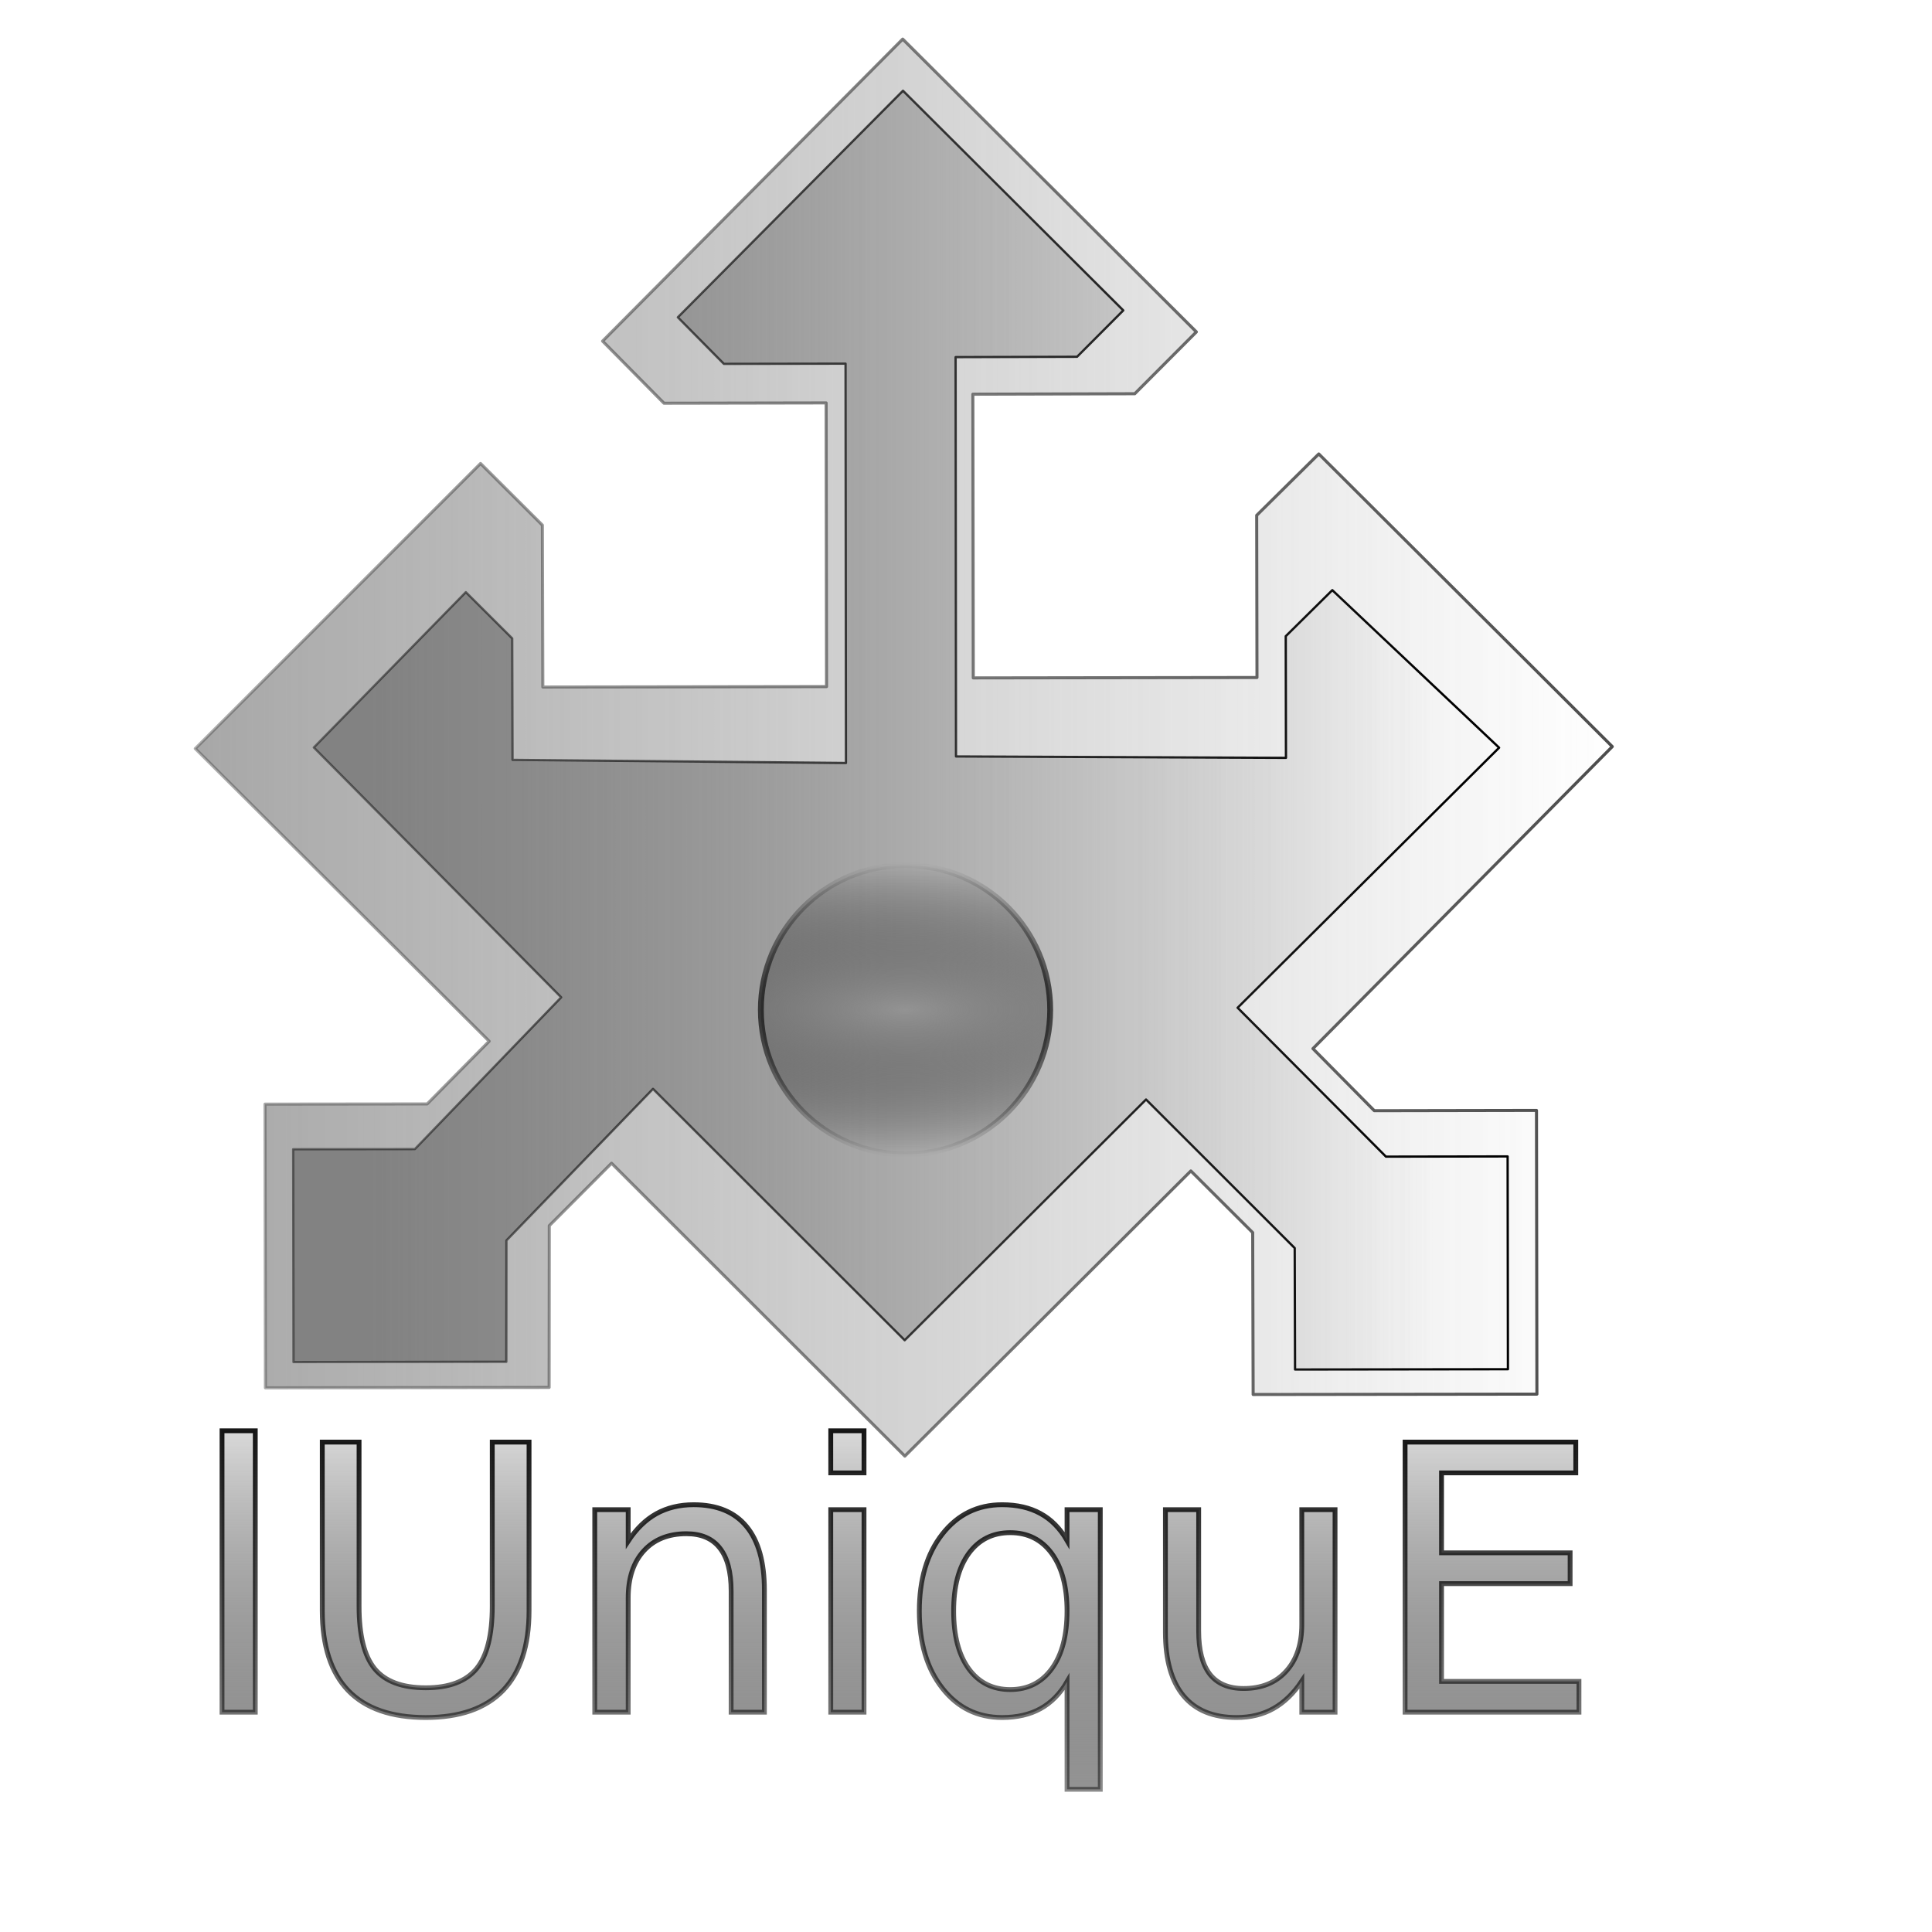
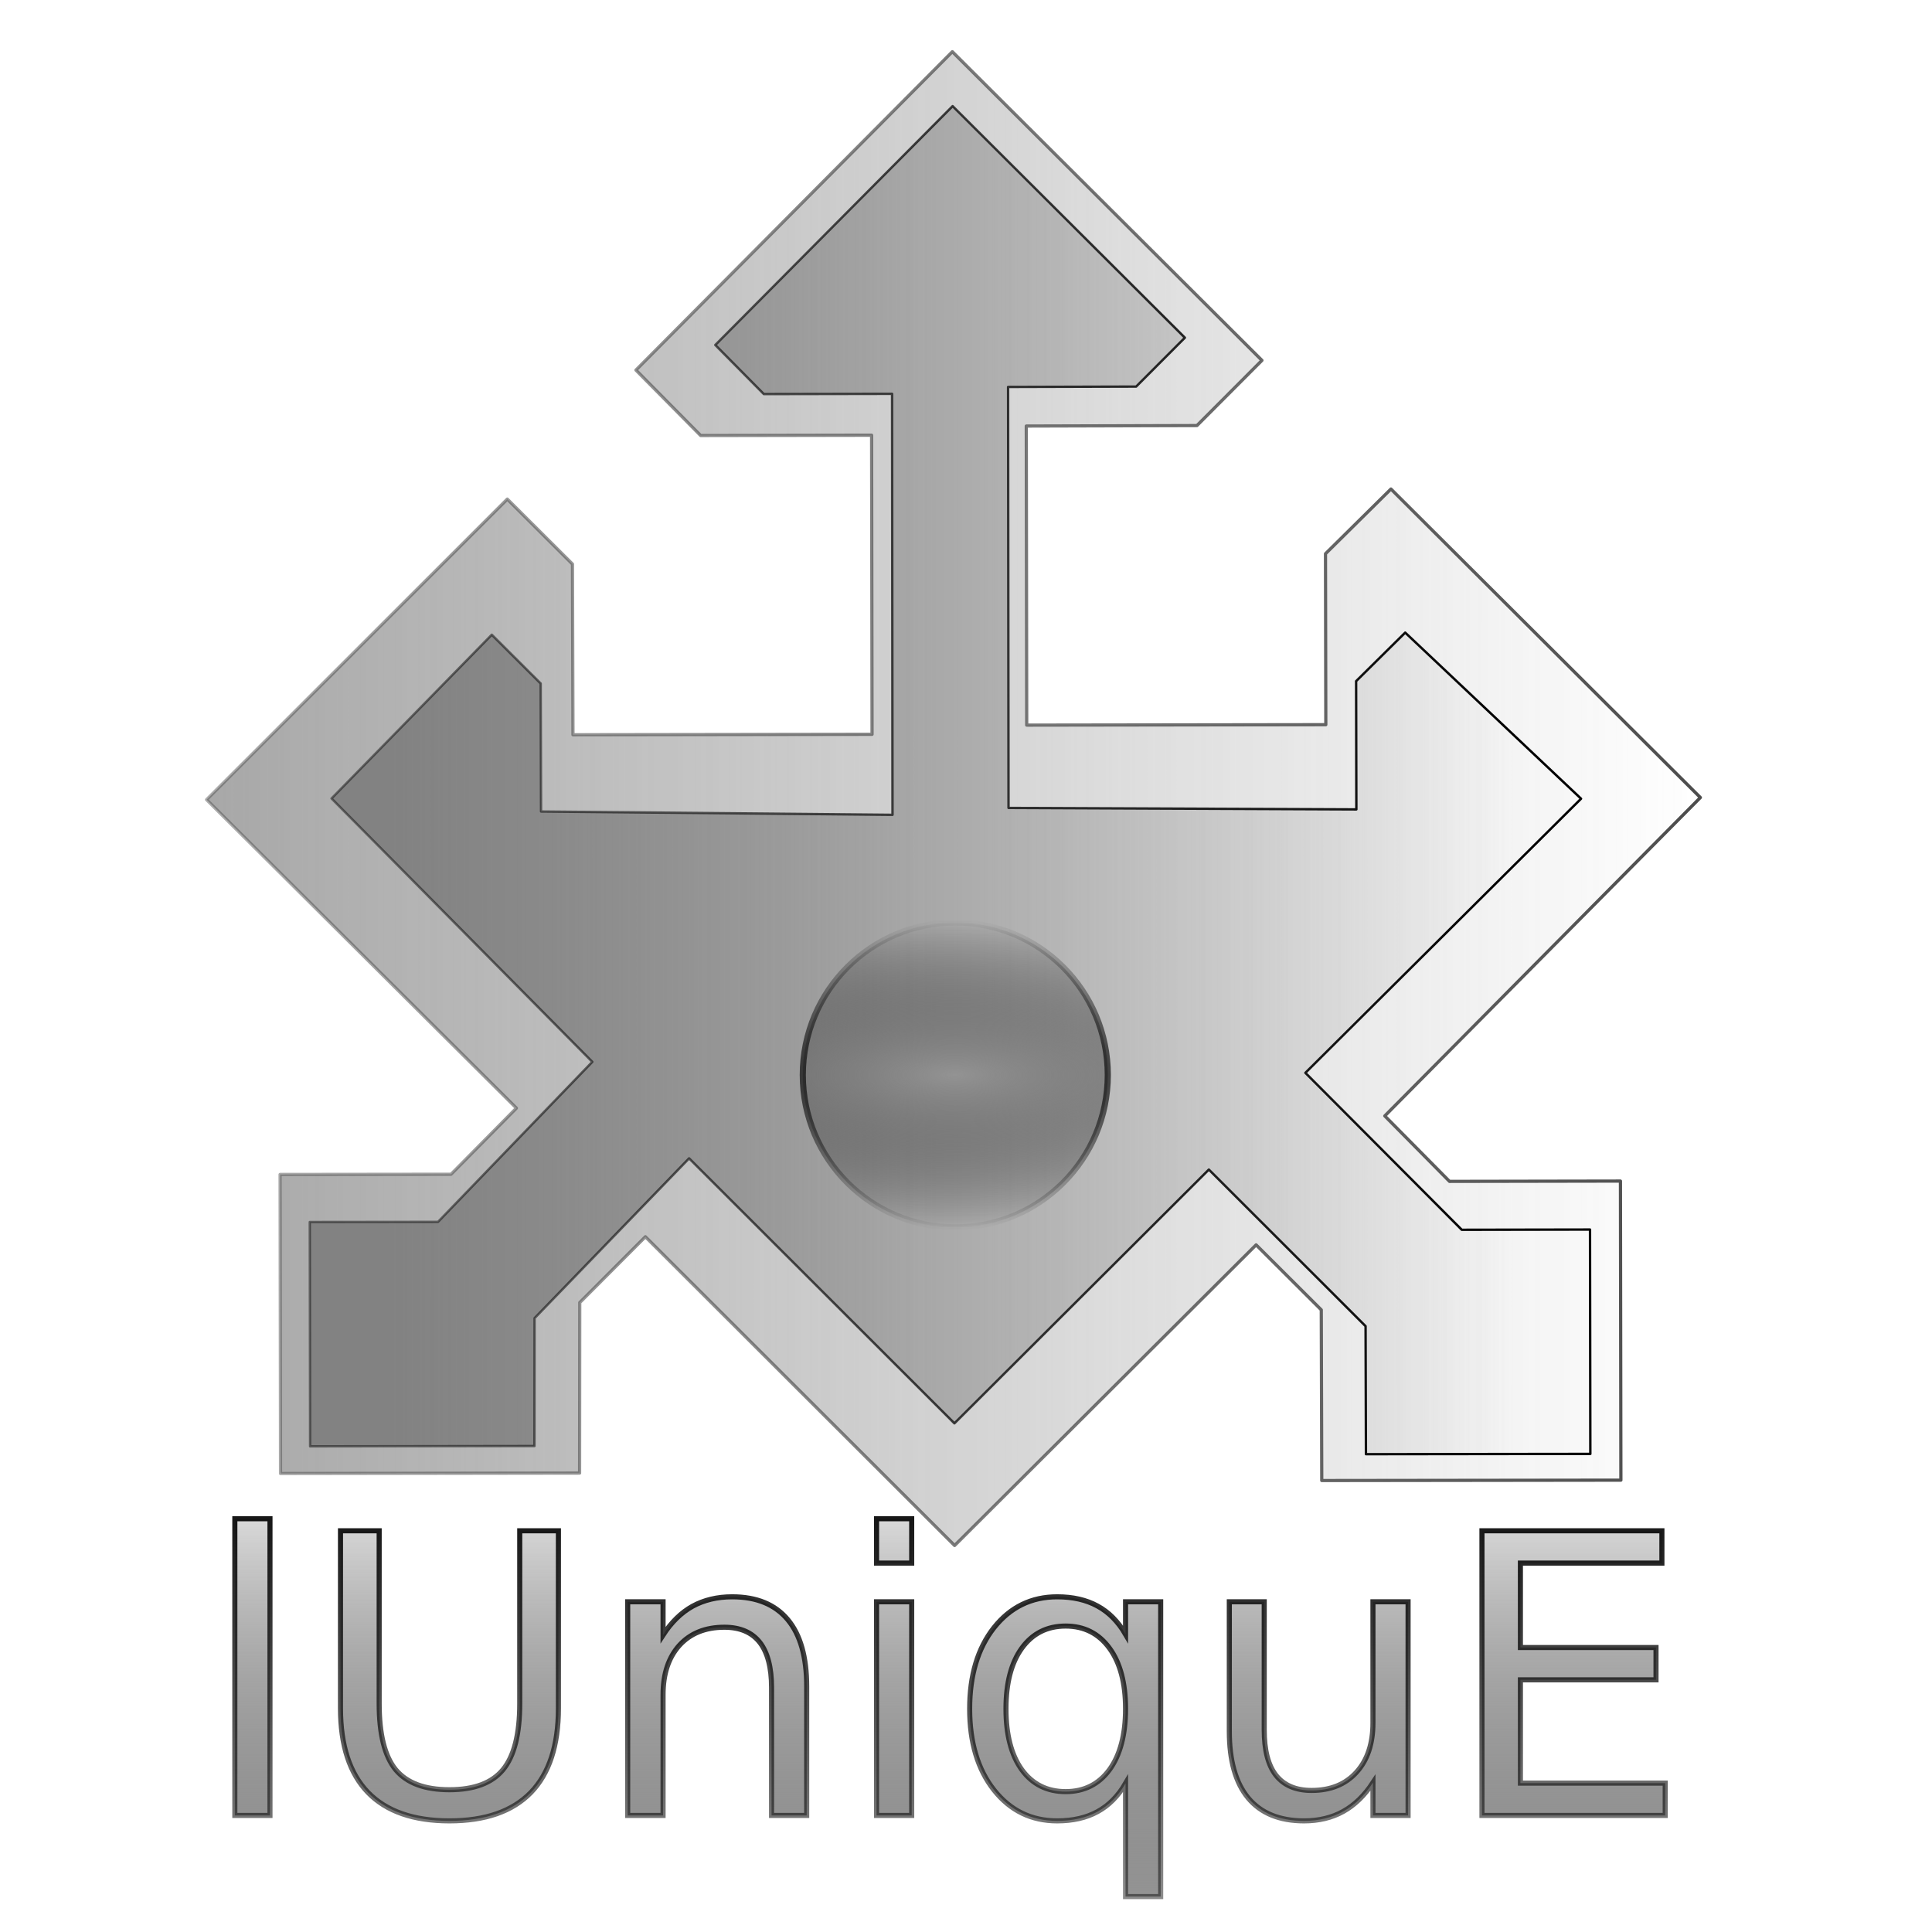
- <svg xmlns="http://www.w3.org/2000/svg" xmlns:xlink="http://www.w3.org/1999/xlink" width="128pt" height="128pt" id="svg2" version="1.0">
+ <svg xmlns="http://www.w3.org/2000/svg" xmlns:xlink="http://www.w3.org/1999/xlink" width="128" height="128" id="svg2" version="1.0">
  <defs id="defs4">
    <linearGradient id="linearGradient17172">
      <stop id="stop17174" offset="0" style="stop-color:#939393;stop-opacity:1;" />
      <stop id="stop17176" offset="1" style="stop-color:#0a0a0a;stop-opacity:0;" />
    </linearGradient>
    <linearGradient id="linearGradient14545">
      <stop style="stop-color:#000000;stop-opacity:1;" offset="0" id="stop14547" />
      <stop style="stop-color:#000000;stop-opacity:0;" offset="1" id="stop14549" />
    </linearGradient>
    <linearGradient id="linearGradient7531">
      <stop style="stop-color:#000000;stop-opacity:1;" offset="0" id="stop7533" />
      <stop style="stop-color:#1c1c1c;stop-opacity:0" offset="1" id="stop7535" />
    </linearGradient>
    <linearGradient id="linearGradient7523">
      <stop style="stop-color:#828262;stop-opacity:1;" offset="0" id="stop7525" />
      <stop style="stop-color:#1c1c1c;stop-opacity:0" offset="1" id="stop7527" />
    </linearGradient>
    <linearGradient id="linearGradient4888">
      <stop id="stop4890" offset="0" style="stop-color:#000000;stop-opacity:0.456;" />
      <stop id="stop4892" offset="1" style="stop-color:#000000;stop-opacity:1;" />
    </linearGradient>
    <linearGradient id="linearGradient4872">
      <stop style="stop-color:#828282;stop-opacity:1;" offset="0" id="stop4874" />
      <stop style="stop-color:#828282;stop-opacity:0;" offset="1" id="stop4876" />
    </linearGradient>
-     <linearGradient xlink:href="#linearGradient4872" id="linearGradient4878" x1="192.092" y1="286.747" x2="486.583" y2="286.747" gradientUnits="userSpaceOnUse" gradientTransform="matrix(0.425975,0,0,0.425975,-64.71223,-56.10602)" />
-     <linearGradient xlink:href="#linearGradient4888" id="linearGradient4886" x1="51.681" y1="283.717" x2="346.172" y2="283.717" gradientUnits="userSpaceOnUse" spreadMethod="pad" gradientTransform="matrix(0.425975,0,0,0.425975,-4.900591,-54.81515)" />
-     <linearGradient xlink:href="#linearGradient4872" id="linearGradient4896" gradientUnits="userSpaceOnUse" gradientTransform="matrix(0.319556,0,0,0.319556,-28.59921,-36.66478)" x1="192.092" y1="286.747" x2="486.583" y2="286.747" />
-     <linearGradient xlink:href="#linearGradient4888" id="linearGradient4898" gradientUnits="userSpaceOnUse" gradientTransform="matrix(0.319556,0,0,0.319556,16.2699,-35.69641)" spreadMethod="pad" x1="51.681" y1="283.717" x2="346.172" y2="283.717" />
-     <radialGradient xlink:href="#linearGradient17172" id="radialGradient7529" cx="314.286" cy="374.505" fx="314.286" fy="374.505" r="30.606" gradientUnits="userSpaceOnUse" gradientTransform="matrix(3.147121,1.858268e-13,-5.683482e-14,1,-674.8093,3.20348e-12)" />
-     <radialGradient xlink:href="#linearGradient7531" id="radialGradient7537" cx="314.286" cy="374.505" fx="314.286" fy="374.505" r="30.606" gradientUnits="userSpaceOnUse" gradientTransform="matrix(3.147121,-2.752668e-12,8.854927e-13,1,-674.8093,1.442934e-9)" />
-     <linearGradient xlink:href="#linearGradient4888" id="linearGradient8422" x1="313.311" y1="536.149" x2="313.311" y2="446.455" gradientUnits="userSpaceOnUse" gradientTransform="matrix(0.425975,0,0,0.425975,-53.88773,-70.33276)" />
-     <linearGradient xlink:href="#linearGradient17172" id="linearGradient8430" x1="313.311" y1="536.149" x2="313.311" y2="446.455" gradientUnits="userSpaceOnUse" gradientTransform="matrix(0.425975,0,0,0.425975,-53.88773,-70.33276)" />
+     <linearGradient xlink:href="#linearGradient4872" id="linearGradient4878" x1="192.092" y1="286.747" x2="486.583" y2="286.747" gradientUnits="userSpaceOnUse" gradientTransform="matrix(0.3367907,0,0,0.3367907,-51.11617,-43.66465)" />
+     <linearGradient xlink:href="#linearGradient4888" id="linearGradient4886" x1="51.681" y1="283.717" x2="346.172" y2="283.717" gradientUnits="userSpaceOnUse" spreadMethod="pad" gradientTransform="matrix(0.3367907,0,0,0.3367907,-3.827002,-42.64404)" />
+     <linearGradient xlink:href="#linearGradient4872" id="linearGradient4896" gradientUnits="userSpaceOnUse" gradientTransform="matrix(0.2526521,0,0,0.2526521,-22.56395,-28.29373)" x1="192.092" y1="286.747" x2="486.583" y2="286.747" />
+     <linearGradient xlink:href="#linearGradient4888" id="linearGradient4898" gradientUnits="userSpaceOnUse" gradientTransform="matrix(0.2526521,0,0,0.2526521,12.91113,-27.5281)" spreadMethod="pad" x1="51.681" y1="283.717" x2="346.172" y2="283.717" />
+     <radialGradient xlink:href="#linearGradient17172" id="radialGradient7529" cx="314.286" cy="374.505" fx="314.286" fy="374.505" r="30.606" gradientUnits="userSpaceOnUse" gradientTransform="matrix(3.147121,0,0,1,-674.8093,0)" />
+     <radialGradient xlink:href="#linearGradient7531" id="radialGradient7537" cx="314.286" cy="374.505" fx="314.286" fy="374.505" r="30.606" gradientUnits="userSpaceOnUse" gradientTransform="matrix(3.147121,0,0,1,-674.8093,0)" />
+     <linearGradient xlink:href="#linearGradient4888" id="linearGradient8422" x1="313.311" y1="536.149" x2="313.311" y2="446.455" gradientUnits="userSpaceOnUse" gradientTransform="matrix(0.3367907,0,0,0.3367907,-42.55794,-54.9128)" />
+     <linearGradient xlink:href="#linearGradient17172" id="linearGradient8430" x1="313.311" y1="536.149" x2="313.311" y2="446.455" gradientUnits="userSpaceOnUse" gradientTransform="matrix(0.3367907,0,0,0.3367907,-42.55794,-54.9128)" />
    <linearGradient xlink:href="#linearGradient14545" id="linearGradient14551" x1="314.157" y1="146.766" x2="314.157" y2="541.725" gradientUnits="userSpaceOnUse" gradientTransform="matrix(1,0,0,-9.977249e-2,-157.1429,427.2027)" />
  </defs>
  <g id="layer1">
    <path style="opacity:0.689;fill:url(#linearGradient14551);fill-opacity:1;fill-rule:evenodd;stroke:#000000;stroke-width:0.316px;stroke-linecap:butt;stroke-linejoin:miter;stroke-opacity:1" d="M 2.461,373.203 L 156.004,412.51 L 311.568,373.203 L 2.461,373.203 z " id="path13670" />
    <rect style="opacity:0.624;color:#000000;fill:#828282;fill-opacity:0;fill-rule:nonzero;stroke:#000000;stroke-width:1.641;stroke-linecap:round;stroke-linejoin:round;marker:none;marker-start:none;marker-mid:none;marker-end:none;stroke-miterlimit:4;stroke-dasharray:none;stroke-dashoffset:0.1;stroke-opacity:1;visibility:visible;display:inline;overflow:visible" id="rect6646" width="270.911" height="270.911" x="20.555" y="28.099" transform="matrix(-7.003842e-3,0.999975,-0.999975,-7.003842e-3,0,0)" />
-     <path style="opacity:0.7;color:#000000;fill:url(#linearGradient4878);fill-opacity:1;fill-rule:nonzero;stroke:url(#linearGradient4886);stroke-width:0.269;stroke-linecap:round;stroke-linejoin:round;marker:none;marker-start:none;marker-mid:none;marker-end:none;stroke-miterlimit:4;stroke-dasharray:none;stroke-dashoffset:0.121;stroke-opacity:1;visibility:visible;display:inline;overflow:visible" d="M 142.425,65.952 L 115.98,92.632 L 121.403,98.117 L 135.729,98.091 L 135.765,123.153 L 110.699,123.185 L 110.658,108.883 L 105.196,103.437 L 79.931,128.629 L 54.022,102.757 L 48.522,108.273 L 48.509,122.56 L 23.447,122.596 L 23.41,97.534 L 37.736,97.518 L 43.212,91.978 L 17.249,66.13 L 42.45,40.943 L 47.912,46.389 L 47.953,60.69 L 73.014,60.654 L 72.978,35.592 L 58.652,35.618 L 53.229,30.133 L 79.743,3.453 L 105.686,29.32 L 100.241,34.782 L 85.939,34.822 L 85.976,59.884 L 111.038,59.848 L 111.012,45.522 L 116.497,40.099 L 142.425,65.952 z " id="rect1317" />
+     <path style="opacity:0.7;color:#000000;fill:url(#linearGradient4878);fill-opacity:1;fill-rule:nonzero;stroke:url(#linearGradient4886);stroke-width:0.213;stroke-linecap:round;stroke-linejoin:round;marker:none;marker-start:none;marker-mid:none;marker-end:none;stroke-miterlimit:4;stroke-dasharray:none;stroke-dashoffset:0.121;stroke-opacity:1;visibility:visible;display:inline;overflow:visible" d="M 112.654,52.839 L 91.746,73.933 L 96.033,78.269 L 107.359,78.249 L 107.388,98.064 L 87.57,98.089 L 87.538,86.782 L 83.22,82.476 L 63.244,102.394 L 42.759,81.938 L 38.411,86.299 L 38.4,97.595 L 18.586,97.624 L 18.557,77.809 L 29.883,77.796 L 34.212,73.416 L 13.685,52.98 L 33.61,33.066 L 37.928,37.371 L 37.961,48.679 L 57.775,48.65 L 57.746,28.835 L 46.42,28.855 L 42.132,24.519 L 63.095,3.425 L 83.607,23.876 L 79.301,28.195 L 67.994,28.227 L 68.023,48.041 L 87.838,48.012 L 87.817,36.686 L 92.154,32.399 L 112.654,52.839 z " id="rect1317" />
    <path style="opacity:0.803;color:#000000;fill:#828282;fill-opacity:0;fill-rule:nonzero;stroke:#000000;stroke-width:0.343;stroke-linecap:round;stroke-linejoin:round;marker:none;marker-start:none;marker-mid:none;marker-end:none;stroke-miterlimit:4;stroke-dasharray:none;stroke-dashoffset:0.121;stroke-opacity:1;visibility:visible;display:inline;overflow:visible" d="M 948.629,341.043 L 948.629,306.293 L 994.129,260.668 L 914.286,180.824 L 834.442,260.668 L 880.098,306.293 L 879.848,341.043" id="path3956" />
    <path style="opacity:0.803;color:#000000;fill:#828282;fill-opacity:0;fill-rule:nonzero;stroke:#000000;stroke-width:1.212;stroke-linecap:round;stroke-linejoin:round;marker:none;marker-start:none;marker-mid:none;marker-end:none;stroke-miterlimit:4;stroke-dasharray:none;stroke-dashoffset:0.121;stroke-opacity:1;visibility:visible;display:inline;overflow:visible" d="M -641.904,743.4 L -642.404,574.15 L -677.154,573.9 L -722.779,619.556 L -802.623,539.713 L -722.748,459.869 L -677.123,505.369 L -642.373,505.369 L -641.904,344.619 L -476.935,344.744 L -476.935,309.65 L -522.341,264.025 L -442.498,184.181 L -362.654,264.025 L -408.31,309.65 L -408.154,344.744 L -243.092,344.619 L -243.373,505.15 L -278.123,505.15 L -323.748,459.65 L -403.592,539.494 L -323.748,619.338 L -278.123,573.681 L -243.373,573.931 L -243.092,743.4 L -408.154,743.4 L -408.154,708.65 L -362.654,663.025 L -442.498,583.181 L -522.341,663.025 L -476.685,708.65 L -476.935,743.4 L -641.904,743.4 z " id="path3997" />
-     <path style="opacity:1;color:#000000;fill:url(#linearGradient4896);fill-opacity:1;fill-rule:nonzero;stroke:url(#linearGradient4898);stroke-width:0.202;stroke-linecap:round;stroke-linejoin:round;marker:none;marker-start:none;marker-mid:none;marker-end:none;stroke-miterlimit:4;stroke-dasharray:none;stroke-dashoffset:0.121;stroke-opacity:1;visibility:visible;display:inline;overflow:visible" d="M 132.427,66.049 L 109.327,89.022 L 122.431,102.173 L 133.178,102.154 L 133.205,120.954 L 114.401,120.978 L 114.37,110.25 L 101.237,97.128 L 79.917,118.393 L 57.684,96.187 L 44.737,109.577 L 44.727,120.294 L 25.926,120.322 L 25.898,101.521 L 36.645,101.509 L 49.574,88.101 L 27.722,66.031 L 41.15,52.309 L 45.248,56.394 L 45.278,67.123 L 74.728,67.399 L 74.692,32.125 L 63.945,32.144 L 59.877,28.029 L 79.767,8.015 L 99.229,27.42 L 95.144,31.517 L 84.416,31.547 L 84.451,66.822 L 113.597,66.947 L 113.578,56.2 L 117.693,52.132 L 132.427,66.049 z " id="path4894" />
-     <path style="opacity:1;color:#000000;fill:url(#radialGradient7529);fill-opacity:1;fill-rule:nonzero;stroke:url(#radialGradient7537);stroke-width:1.212;stroke-linecap:round;stroke-linejoin:round;marker:none;marker-start:none;marker-mid:none;marker-end:none;stroke-miterlimit:4;stroke-dasharray:none;stroke-dashoffset:0.1;stroke-opacity:1;visibility:visible;display:inline;overflow:visible" id="path6648" d="M 344.286 374.505 A 30 30 0 1 1  284.286,374.505 A 30 30 0 1 1  344.286 374.505 z" transform="matrix(0.425974,0,0,0.425974,-53.88766,-70.33269)" />
-     <text xml:space="preserve" style="font-size:32.718px;font-style:normal;font-weight:normal;fill:url(#linearGradient8430);fill-opacity:1;stroke:url(#linearGradient8422);stroke-width:0.426px;stroke-linecap:butt;stroke-linejoin:miter;stroke-opacity:1;font-family:Bitstream Vera Sans" x="16.535" y="151.247" id="text7539">
-       <tspan id="tspan7541" x="16.535" y="151.247" style="fill:url(#linearGradient8430);fill-opacity:1;stroke:url(#linearGradient8422)">lUniquE</tspan>
+     <path style="opacity:1;color:#000000;fill:url(#linearGradient4896);fill-opacity:1;fill-rule:nonzero;stroke:url(#linearGradient4898);stroke-width:0.159;stroke-linecap:round;stroke-linejoin:round;marker:none;marker-start:none;marker-mid:none;marker-end:none;stroke-miterlimit:4;stroke-dasharray:none;stroke-dashoffset:0.121;stroke-opacity:1;visibility:visible;display:inline;overflow:visible" d="M 104.749,52.916 L 86.485,71.079 L 96.846,81.476 L 105.343,81.461 L 105.364,96.325 L 90.497,96.344 L 90.473,87.862 L 80.089,77.488 L 63.233,94.3 L 45.654,76.744 L 35.418,87.33 L 35.41,95.803 L 20.546,95.825 L 20.524,80.961 L 29.021,80.951 L 39.242,70.351 L 21.965,52.901 L 32.582,42.052 L 35.822,45.282 L 35.846,53.764 L 59.13,53.983 L 59.102,26.094 L 50.605,26.109 L 47.389,22.856 L 63.114,7.031 L 78.502,22.374 L 75.272,25.613 L 66.789,25.637 L 66.818,53.527 L 89.862,53.625 L 89.846,45.128 L 93.099,41.912 L 104.749,52.916 z " id="path4894" />
+     <path style="opacity:1;color:#000000;fill:url(#radialGradient7529);fill-opacity:1;fill-rule:nonzero;stroke:url(#radialGradient7537);stroke-width:1.212;stroke-linecap:round;stroke-linejoin:round;marker:none;marker-start:none;marker-mid:none;marker-end:none;stroke-miterlimit:4;stroke-dasharray:none;stroke-dashoffset:0.1;stroke-opacity:1;visibility:visible;display:inline;overflow:visible" id="path6648" d="M 344.286 374.505 A 30 30 0 1 1  284.286,374.505 A 30 30 0 1 1  344.286 374.505 z" transform="matrix(0.3367899,0,0,0.3367899,-42.55788,-54.91275)" />
+     <text xml:space="preserve" style="font-size:25.868px;font-style:normal;font-weight:normal;fill:url(#linearGradient8430);fill-opacity:1;stroke:url(#linearGradient8422);stroke-width:0.337px;stroke-linecap:butt;stroke-linejoin:miter;stroke-opacity:1;font-family:Bitstream Vera Sans" x="13.121" y="120.276" id="text7539">
+       <tspan id="tspan7541" x="13.121" y="120.276" style="fill:url(#linearGradient8430);fill-opacity:1;stroke:url(#linearGradient8422);stroke-width:0.337">lUniquE</tspan>
    </text>
  </g>
</svg>
